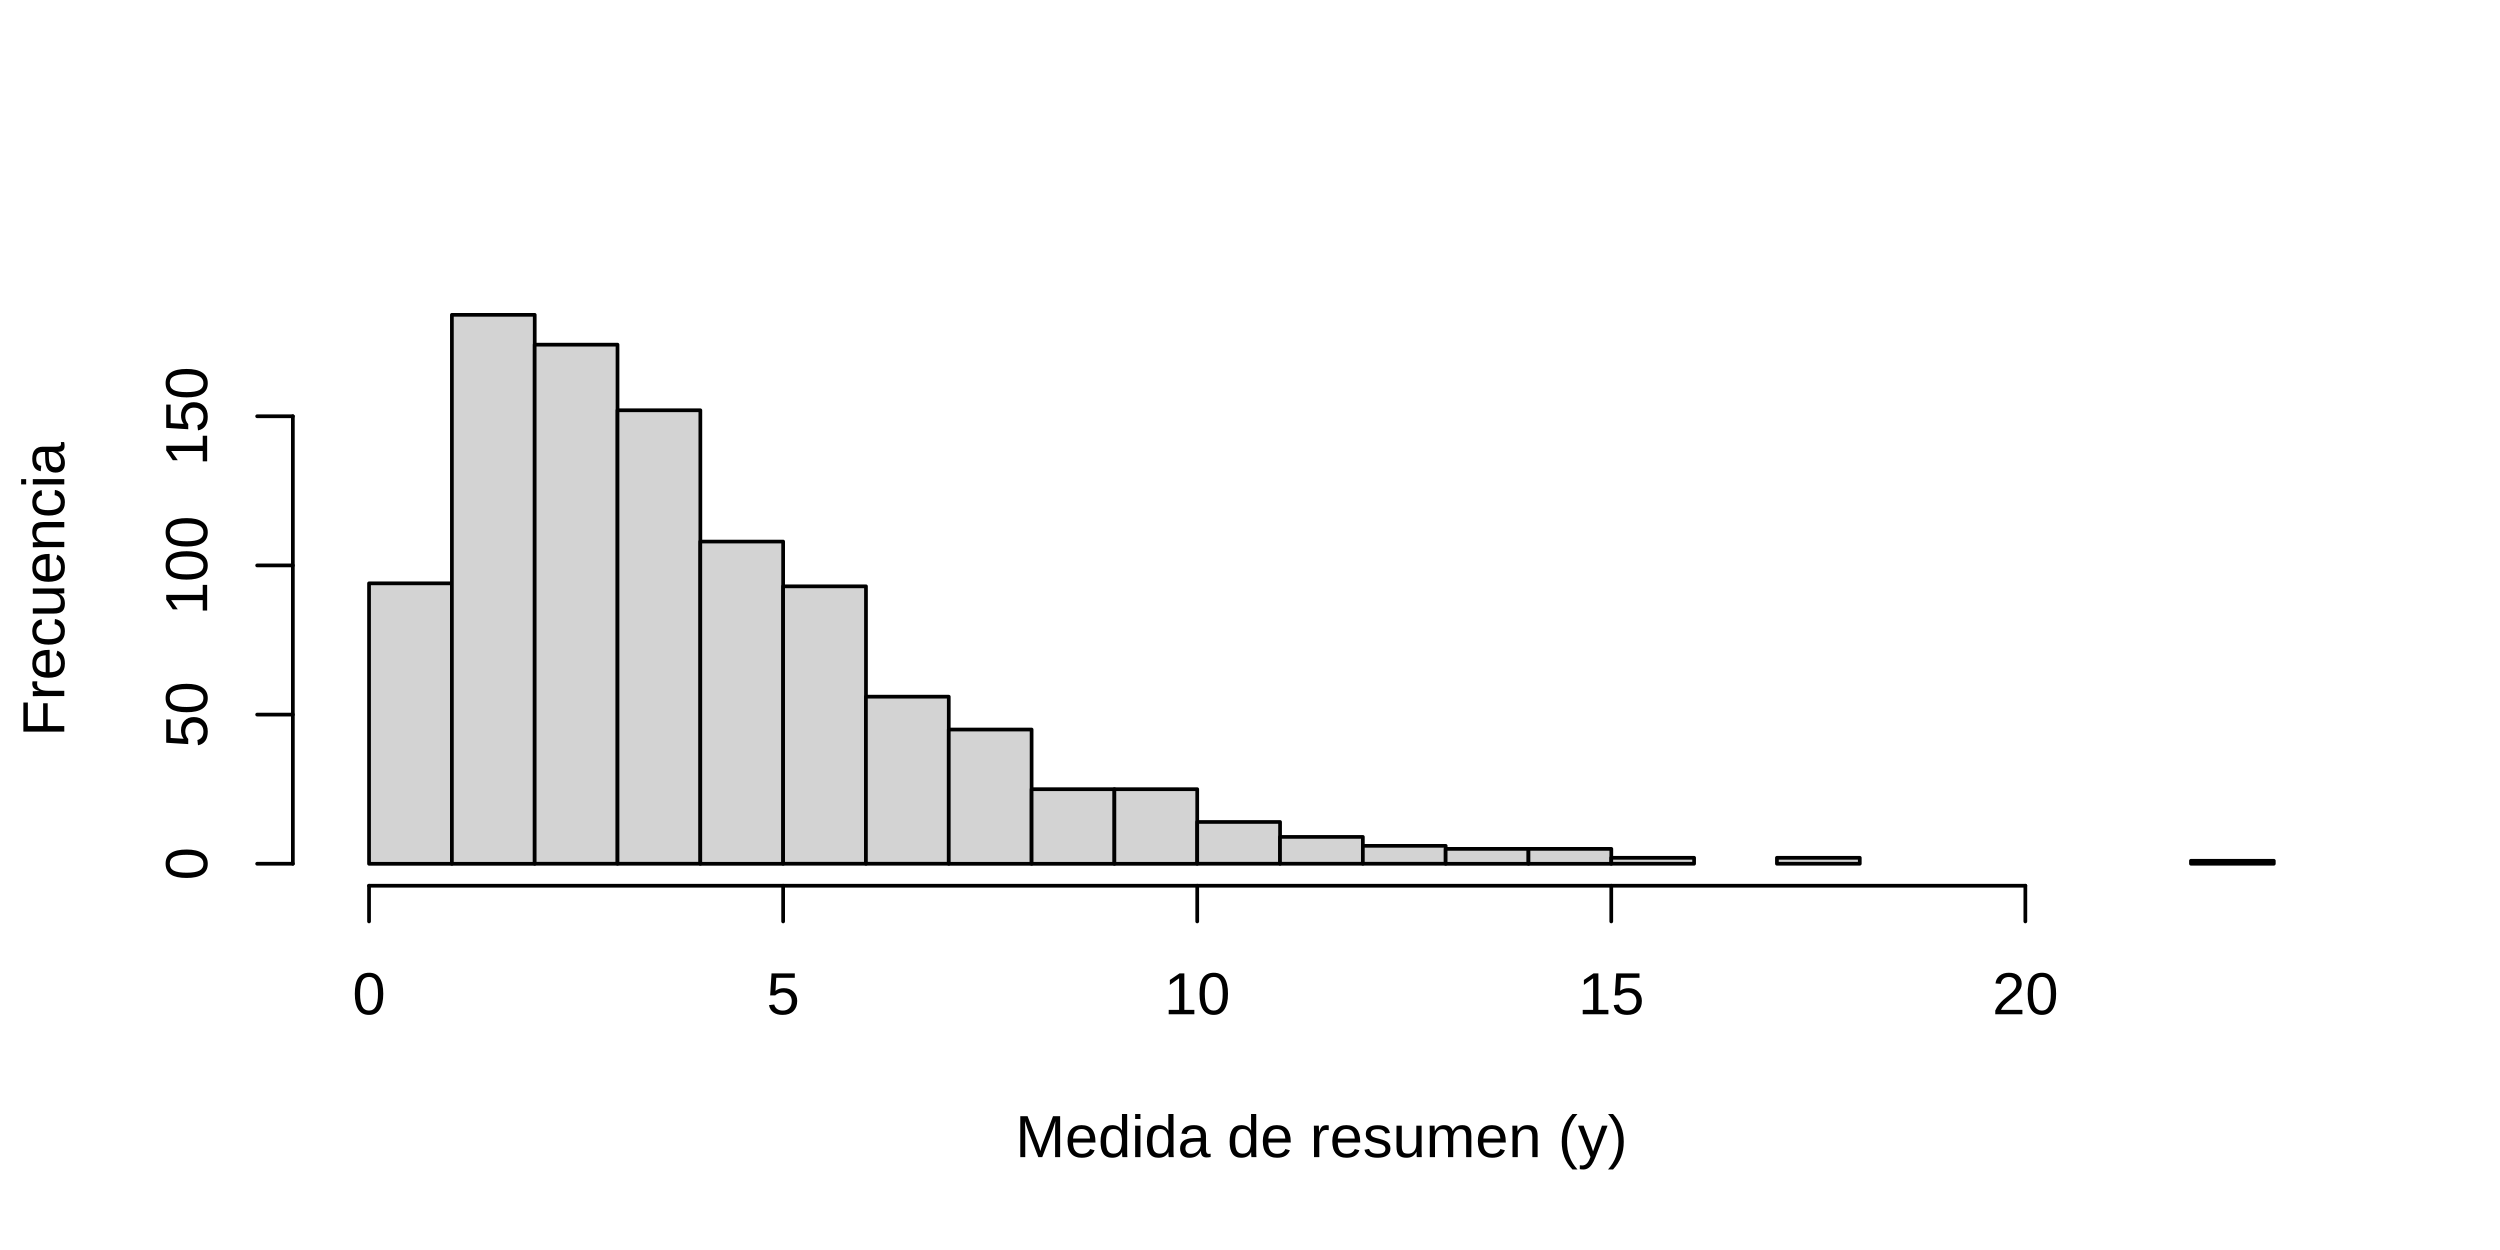
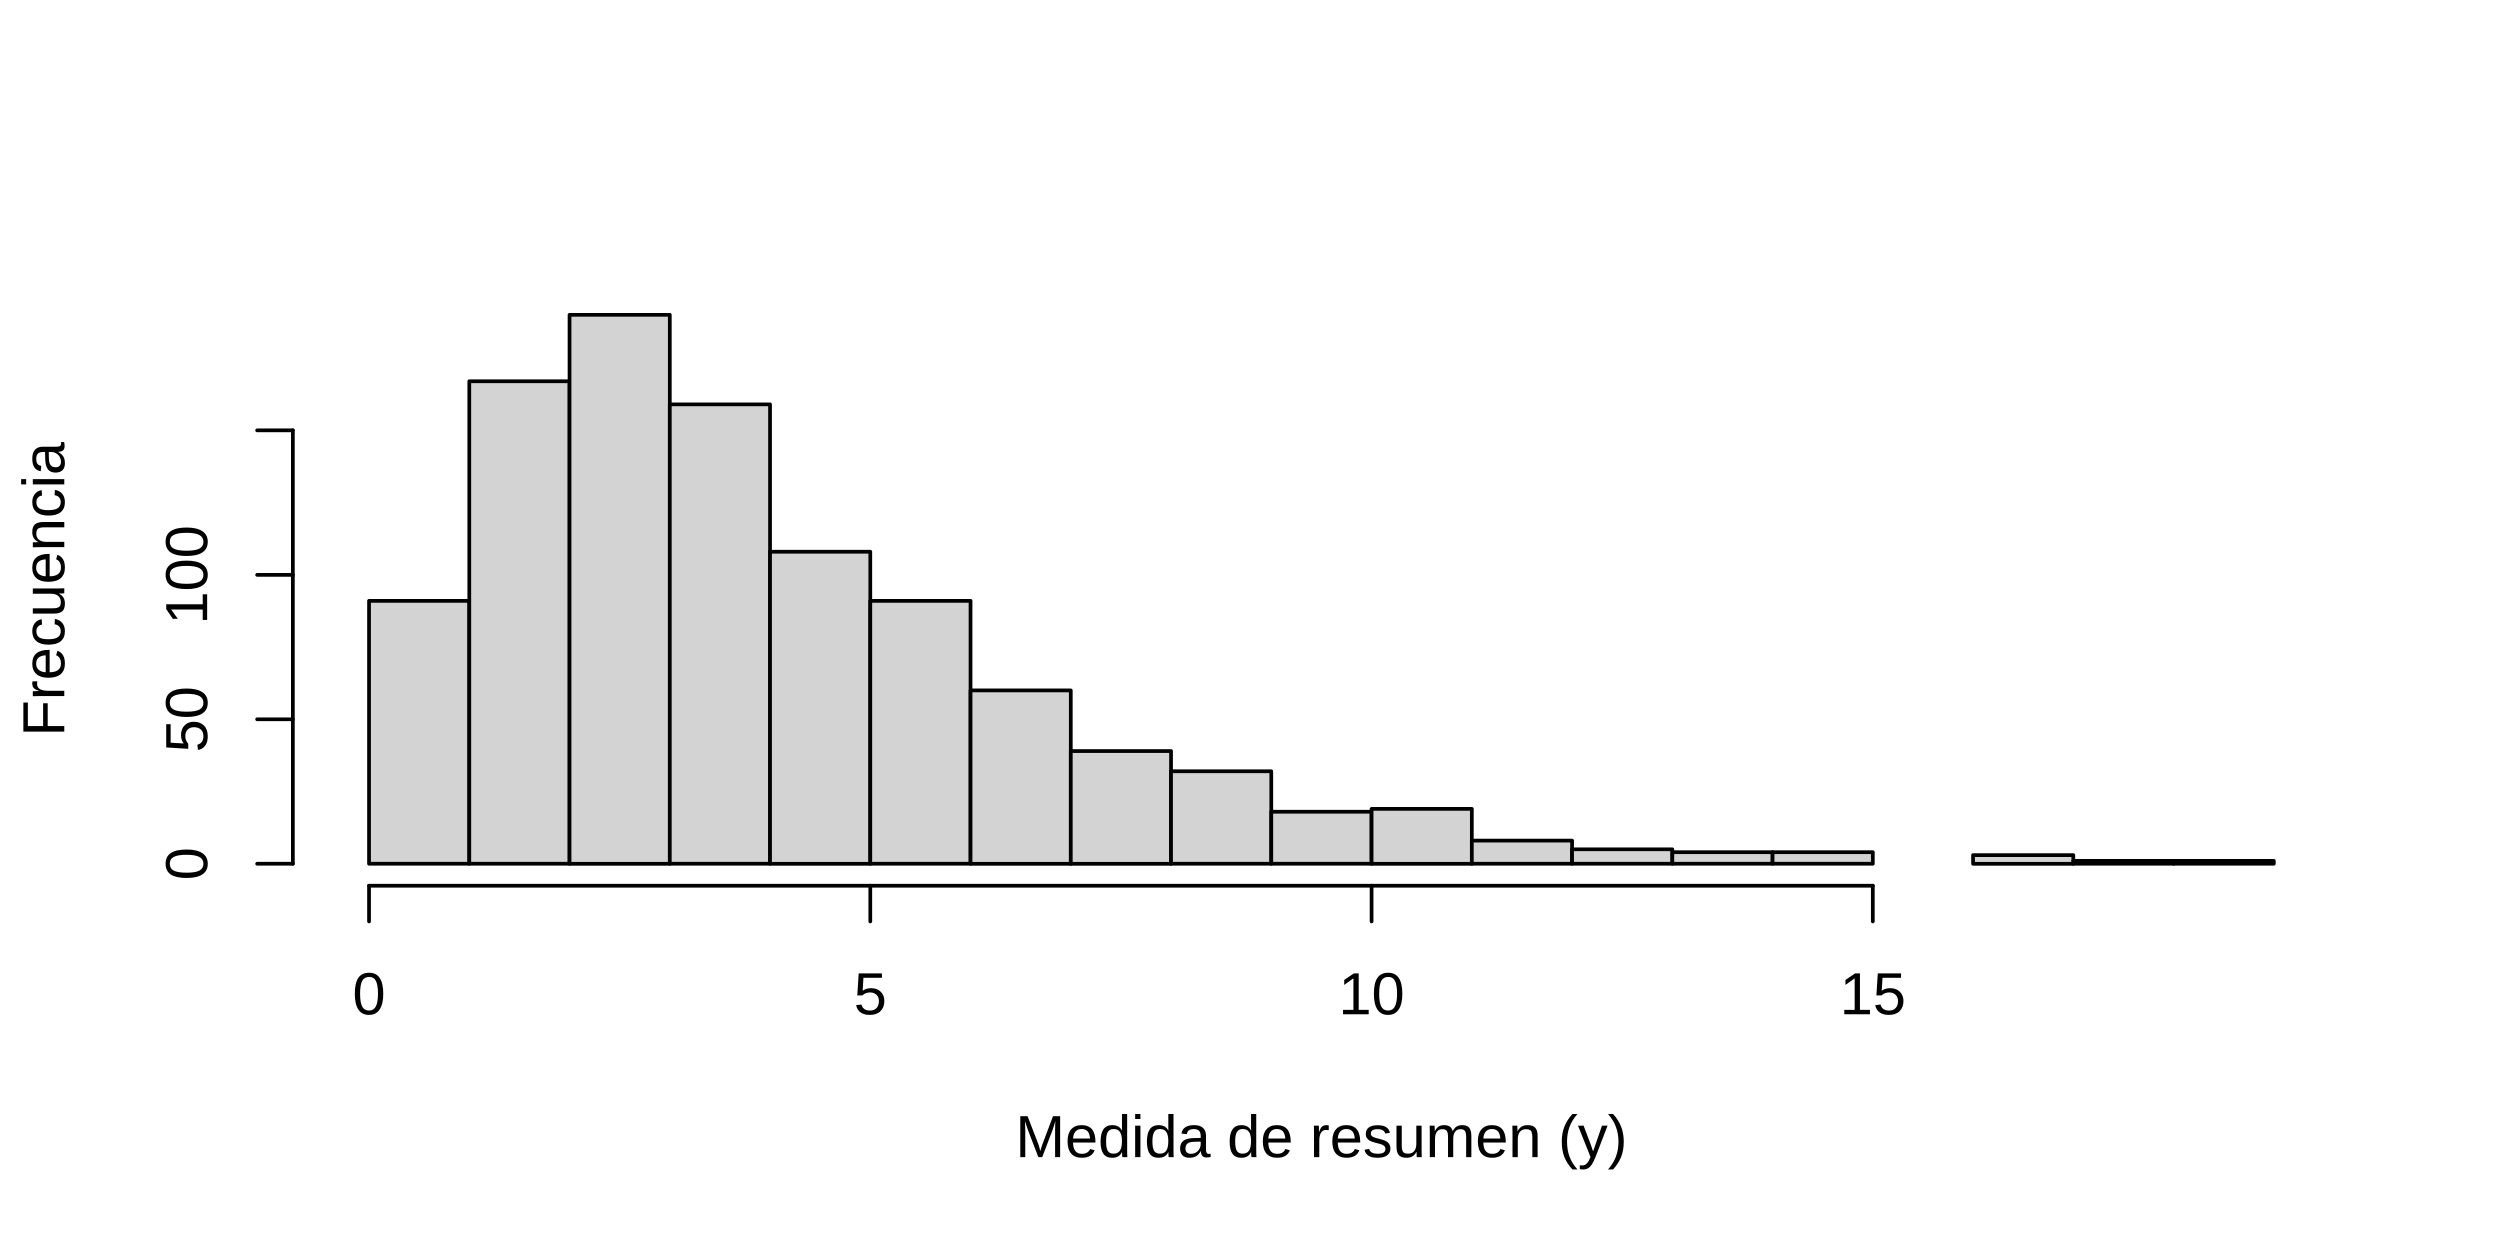
<svg xmlns="http://www.w3.org/2000/svg" class="svglite" width="504.00pt" height="252.00pt" viewBox="0 0 504.00 252.00">
  <defs>
    <style type="text/css">
    .svglite line, .svglite polyline, .svglite polygon, .svglite path, .svglite rect, .svglite circle {
      fill: none;
      stroke: #000000;
      stroke-linecap: round;
      stroke-linejoin: round;
      stroke-miterlimit: 10.00;
    }
    .svglite text {
      white-space: pre;
    }
  </style>
  </defs>
  <rect width="100%" height="100%" style="stroke: none; fill: #FFFFFF;" />
  <defs>
    <clipPath id="cpMC4wMHw1MDQuMDB8MC4wMHwyNTIuMDA=">
      <rect x="0.00" y="0.00" width="504.00" height="252.00" />
    </clipPath>
  </defs>
  <g clip-path="url(#cpMC4wMHw1MDQuMDB8MC4wMHwyNTIuMDA=)">
    <text x="266.40" y="233.28" text-anchor="middle" style="font-size: 12.00px; font-family: &quot;Arial&quot;;" textLength="123.38px" lengthAdjust="spacingAndGlyphs">Medida de resumen (y)</text>
    <text transform="translate(12.96,118.80) rotate(-90)" text-anchor="middle" style="font-size: 12.00px; font-family: &quot;Arial&quot;;" textLength="59.36px" lengthAdjust="spacingAndGlyphs">Frecuencia</text>
-     <line x1="74.40" y1="178.56" x2="408.31" y2="178.56" style="stroke-width: 0.75;" />
+     <line x1="74.40" y1="178.56" x2="377.56" y2="178.56" style="stroke-width: 0.75;" />
    <line x1="74.40" y1="178.56" x2="74.40" y2="185.76" style="stroke-width: 0.75;" />
-     <line x1="157.88" y1="178.56" x2="157.88" y2="185.76" style="stroke-width: 0.75;" />
-     <line x1="241.36" y1="178.56" x2="241.36" y2="185.76" style="stroke-width: 0.75;" />
-     <line x1="324.83" y1="178.56" x2="324.83" y2="185.76" style="stroke-width: 0.75;" />
-     <line x1="408.31" y1="178.56" x2="408.31" y2="185.76" style="stroke-width: 0.75;" />
+     <line x1="175.45" y1="178.56" x2="175.45" y2="185.76" style="stroke-width: 0.75;" />
+     <line x1="276.51" y1="178.56" x2="276.51" y2="185.76" style="stroke-width: 0.75;" />
+     <line x1="377.56" y1="178.56" x2="377.56" y2="185.76" style="stroke-width: 0.75;" />
    <text x="74.40" y="204.48" text-anchor="middle" style="font-size: 12.00px; font-family: &quot;Arial&quot;;" textLength="6.67px" lengthAdjust="spacingAndGlyphs">0</text>
-     <text x="157.88" y="204.48" text-anchor="middle" style="font-size: 12.00px; font-family: &quot;Arial&quot;;" textLength="6.67px" lengthAdjust="spacingAndGlyphs">5</text>
-     <text x="241.36" y="204.48" text-anchor="middle" style="font-size: 12.00px; font-family: &quot;Arial&quot;;" textLength="13.35px" lengthAdjust="spacingAndGlyphs">10</text>
-     <text x="324.83" y="204.48" text-anchor="middle" style="font-size: 12.00px; font-family: &quot;Arial&quot;;" textLength="13.35px" lengthAdjust="spacingAndGlyphs">15</text>
-     <text x="408.31" y="204.48" text-anchor="middle" style="font-size: 12.00px; font-family: &quot;Arial&quot;;" textLength="13.35px" lengthAdjust="spacingAndGlyphs">20</text>
-     <line x1="59.04" y1="174.13" x2="59.04" y2="83.92" style="stroke-width: 0.75;" />
+     <text x="175.45" y="204.48" text-anchor="middle" style="font-size: 12.00px; font-family: &quot;Arial&quot;;" textLength="6.67px" lengthAdjust="spacingAndGlyphs">5</text>
+     <text x="276.51" y="204.48" text-anchor="middle" style="font-size: 12.00px; font-family: &quot;Arial&quot;;" textLength="13.35px" lengthAdjust="spacingAndGlyphs">10</text>
+     <text x="377.56" y="204.48" text-anchor="middle" style="font-size: 12.00px; font-family: &quot;Arial&quot;;" textLength="13.35px" lengthAdjust="spacingAndGlyphs">15</text>
+     <line x1="59.04" y1="174.13" x2="59.04" y2="86.76" style="stroke-width: 0.75;" />
    <line x1="59.04" y1="174.13" x2="51.84" y2="174.13" style="stroke-width: 0.75;" />
-     <line x1="59.04" y1="144.06" x2="51.84" y2="144.06" style="stroke-width: 0.75;" />
-     <line x1="59.04" y1="113.99" x2="51.84" y2="113.99" style="stroke-width: 0.75;" />
-     <line x1="59.04" y1="83.92" x2="51.84" y2="83.92" style="stroke-width: 0.75;" />
+     <line x1="59.04" y1="145.01" x2="51.84" y2="145.01" style="stroke-width: 0.75;" />
+     <line x1="59.04" y1="115.89" x2="51.84" y2="115.89" style="stroke-width: 0.75;" />
+     <line x1="59.04" y1="86.76" x2="51.84" y2="86.76" style="stroke-width: 0.75;" />
    <text transform="translate(41.76,174.13) rotate(-90)" text-anchor="middle" style="font-size: 12.00px; font-family: &quot;Arial&quot;;" textLength="6.67px" lengthAdjust="spacingAndGlyphs">0</text>
-     <text transform="translate(41.76,144.06) rotate(-90)" text-anchor="middle" style="font-size: 12.00px; font-family: &quot;Arial&quot;;" textLength="13.35px" lengthAdjust="spacingAndGlyphs">50</text>
-     <text transform="translate(41.76,113.99) rotate(-90)" text-anchor="middle" style="font-size: 12.00px; font-family: &quot;Arial&quot;;" textLength="20.02px" lengthAdjust="spacingAndGlyphs">100</text>
-     <text transform="translate(41.76,83.92) rotate(-90)" text-anchor="middle" style="font-size: 12.00px; font-family: &quot;Arial&quot;;" textLength="20.02px" lengthAdjust="spacingAndGlyphs">150</text>
+     <text transform="translate(41.76,145.01) rotate(-90)" text-anchor="middle" style="font-size: 12.00px; font-family: &quot;Arial&quot;;" textLength="13.35px" lengthAdjust="spacingAndGlyphs">50</text>
+     <text transform="translate(41.76,115.89) rotate(-90)" text-anchor="middle" style="font-size: 12.00px; font-family: &quot;Arial&quot;;" textLength="20.02px" lengthAdjust="spacingAndGlyphs">100</text>
  </g>
  <defs>
    <clipPath id="cpNTkuMDR8NDczLjc2fDU5LjA0fDE3OC41Ng==">
      <rect x="59.04" y="59.04" width="414.72" height="119.52" />
    </clipPath>
  </defs>
  <g clip-path="url(#cpNTkuMDR8NDczLjc2fDU5LjA0fDE3OC41Ng==)">
-     <rect x="74.40" y="117.60" width="16.70" height="56.54" style="stroke-width: 0.75; fill: #D3D3D3;" />
-     <rect x="91.10" y="63.47" width="16.70" height="110.67" style="stroke-width: 0.75; fill: #D3D3D3;" />
-     <rect x="107.79" y="69.48" width="16.70" height="104.65" style="stroke-width: 0.75; fill: #D3D3D3;" />
-     <rect x="124.49" y="82.71" width="16.70" height="91.42" style="stroke-width: 0.75; fill: #D3D3D3;" />
-     <rect x="141.18" y="109.18" width="16.70" height="64.96" style="stroke-width: 0.75; fill: #D3D3D3;" />
-     <rect x="157.88" y="118.20" width="16.70" height="55.93" style="stroke-width: 0.75; fill: #D3D3D3;" />
-     <rect x="174.57" y="140.45" width="16.70" height="33.68" style="stroke-width: 0.75; fill: #D3D3D3;" />
-     <rect x="191.27" y="147.07" width="16.70" height="27.07" style="stroke-width: 0.75; fill: #D3D3D3;" />
-     <rect x="207.97" y="159.10" width="16.70" height="15.04" style="stroke-width: 0.75; fill: #D3D3D3;" />
-     <rect x="224.66" y="159.10" width="16.70" height="15.04" style="stroke-width: 0.75; fill: #D3D3D3;" />
-     <rect x="241.36" y="165.71" width="16.70" height="8.42" style="stroke-width: 0.75; fill: #D3D3D3;" />
-     <rect x="258.05" y="168.72" width="16.70" height="5.41" style="stroke-width: 0.75; fill: #D3D3D3;" />
-     <rect x="274.75" y="170.52" width="16.70" height="3.61" style="stroke-width: 0.75; fill: #D3D3D3;" />
-     <rect x="291.44" y="171.13" width="16.70" height="3.01" style="stroke-width: 0.75; fill: #D3D3D3;" />
-     <rect x="308.14" y="171.13" width="16.70" height="3.01" style="stroke-width: 0.75; fill: #D3D3D3;" />
-     <rect x="324.83" y="172.93" width="16.70" height="1.20" style="stroke-width: 0.75; fill: #D3D3D3;" />
-     <rect x="341.53" y="174.13" width="16.70" height="0.00" style="stroke-width: 0.75; fill: #D3D3D3;" />
-     <rect x="358.23" y="172.93" width="16.70" height="1.20" style="stroke-width: 0.75; fill: #D3D3D3;" />
-     <rect x="374.92" y="174.13" width="16.70" height="0.00" style="stroke-width: 0.75; fill: #D3D3D3;" />
-     <rect x="391.62" y="174.13" width="16.70" height="0.00" style="stroke-width: 0.75; fill: #D3D3D3;" />
-     <rect x="408.31" y="174.13" width="16.70" height="0.00" style="stroke-width: 0.75; fill: #D3D3D3;" />
-     <rect x="425.01" y="174.13" width="16.70" height="0.00" style="stroke-width: 0.75; fill: #D3D3D3;" />
-     <rect x="441.70" y="173.53" width="16.70" height="0.60" style="stroke-width: 0.75; fill: #D3D3D3;" />
+     <rect x="74.40" y="121.13" width="20.21" height="53.00" style="stroke-width: 0.75; fill: #D3D3D3;" />
+     <rect x="94.61" y="76.86" width="20.21" height="97.27" style="stroke-width: 0.75; fill: #D3D3D3;" />
+     <rect x="114.82" y="63.47" width="20.21" height="110.67" style="stroke-width: 0.75; fill: #D3D3D3;" />
+     <rect x="135.03" y="81.52" width="20.21" height="92.61" style="stroke-width: 0.75; fill: #D3D3D3;" />
+     <rect x="155.24" y="111.23" width="20.21" height="62.91" style="stroke-width: 0.75; fill: #D3D3D3;" />
+     <rect x="175.45" y="121.13" width="20.21" height="53.00" style="stroke-width: 0.75; fill: #D3D3D3;" />
+     <rect x="195.66" y="139.19" width="20.21" height="34.95" style="stroke-width: 0.75; fill: #D3D3D3;" />
+     <rect x="215.87" y="151.42" width="20.21" height="22.72" style="stroke-width: 0.75; fill: #D3D3D3;" />
+     <rect x="236.08" y="155.49" width="20.21" height="18.64" style="stroke-width: 0.75; fill: #D3D3D3;" />
+     <rect x="256.29" y="163.65" width="20.21" height="10.48" style="stroke-width: 0.75; fill: #D3D3D3;" />
+     <rect x="276.51" y="163.07" width="20.21" height="11.07" style="stroke-width: 0.75; fill: #D3D3D3;" />
+     <rect x="296.72" y="169.47" width="20.21" height="4.66" style="stroke-width: 0.75; fill: #D3D3D3;" />
+     <rect x="316.93" y="171.22" width="20.21" height="2.91" style="stroke-width: 0.75; fill: #D3D3D3;" />
+     <rect x="337.14" y="171.80" width="20.21" height="2.33" style="stroke-width: 0.75; fill: #D3D3D3;" />
+     <rect x="357.35" y="171.80" width="20.21" height="2.33" style="stroke-width: 0.75; fill: #D3D3D3;" />
+     <rect x="377.56" y="174.13" width="20.21" height="0.00" style="stroke-width: 0.75; fill: #D3D3D3;" />
+     <rect x="397.77" y="172.39" width="20.21" height="1.75" style="stroke-width: 0.75; fill: #D3D3D3;" />
+     <rect x="417.98" y="173.55" width="20.21" height="0.58" style="stroke-width: 0.75; fill: #D3D3D3;" />
+     <rect x="438.19" y="173.55" width="20.21" height="0.58" style="stroke-width: 0.75; fill: #D3D3D3;" />
  </g>
</svg>
